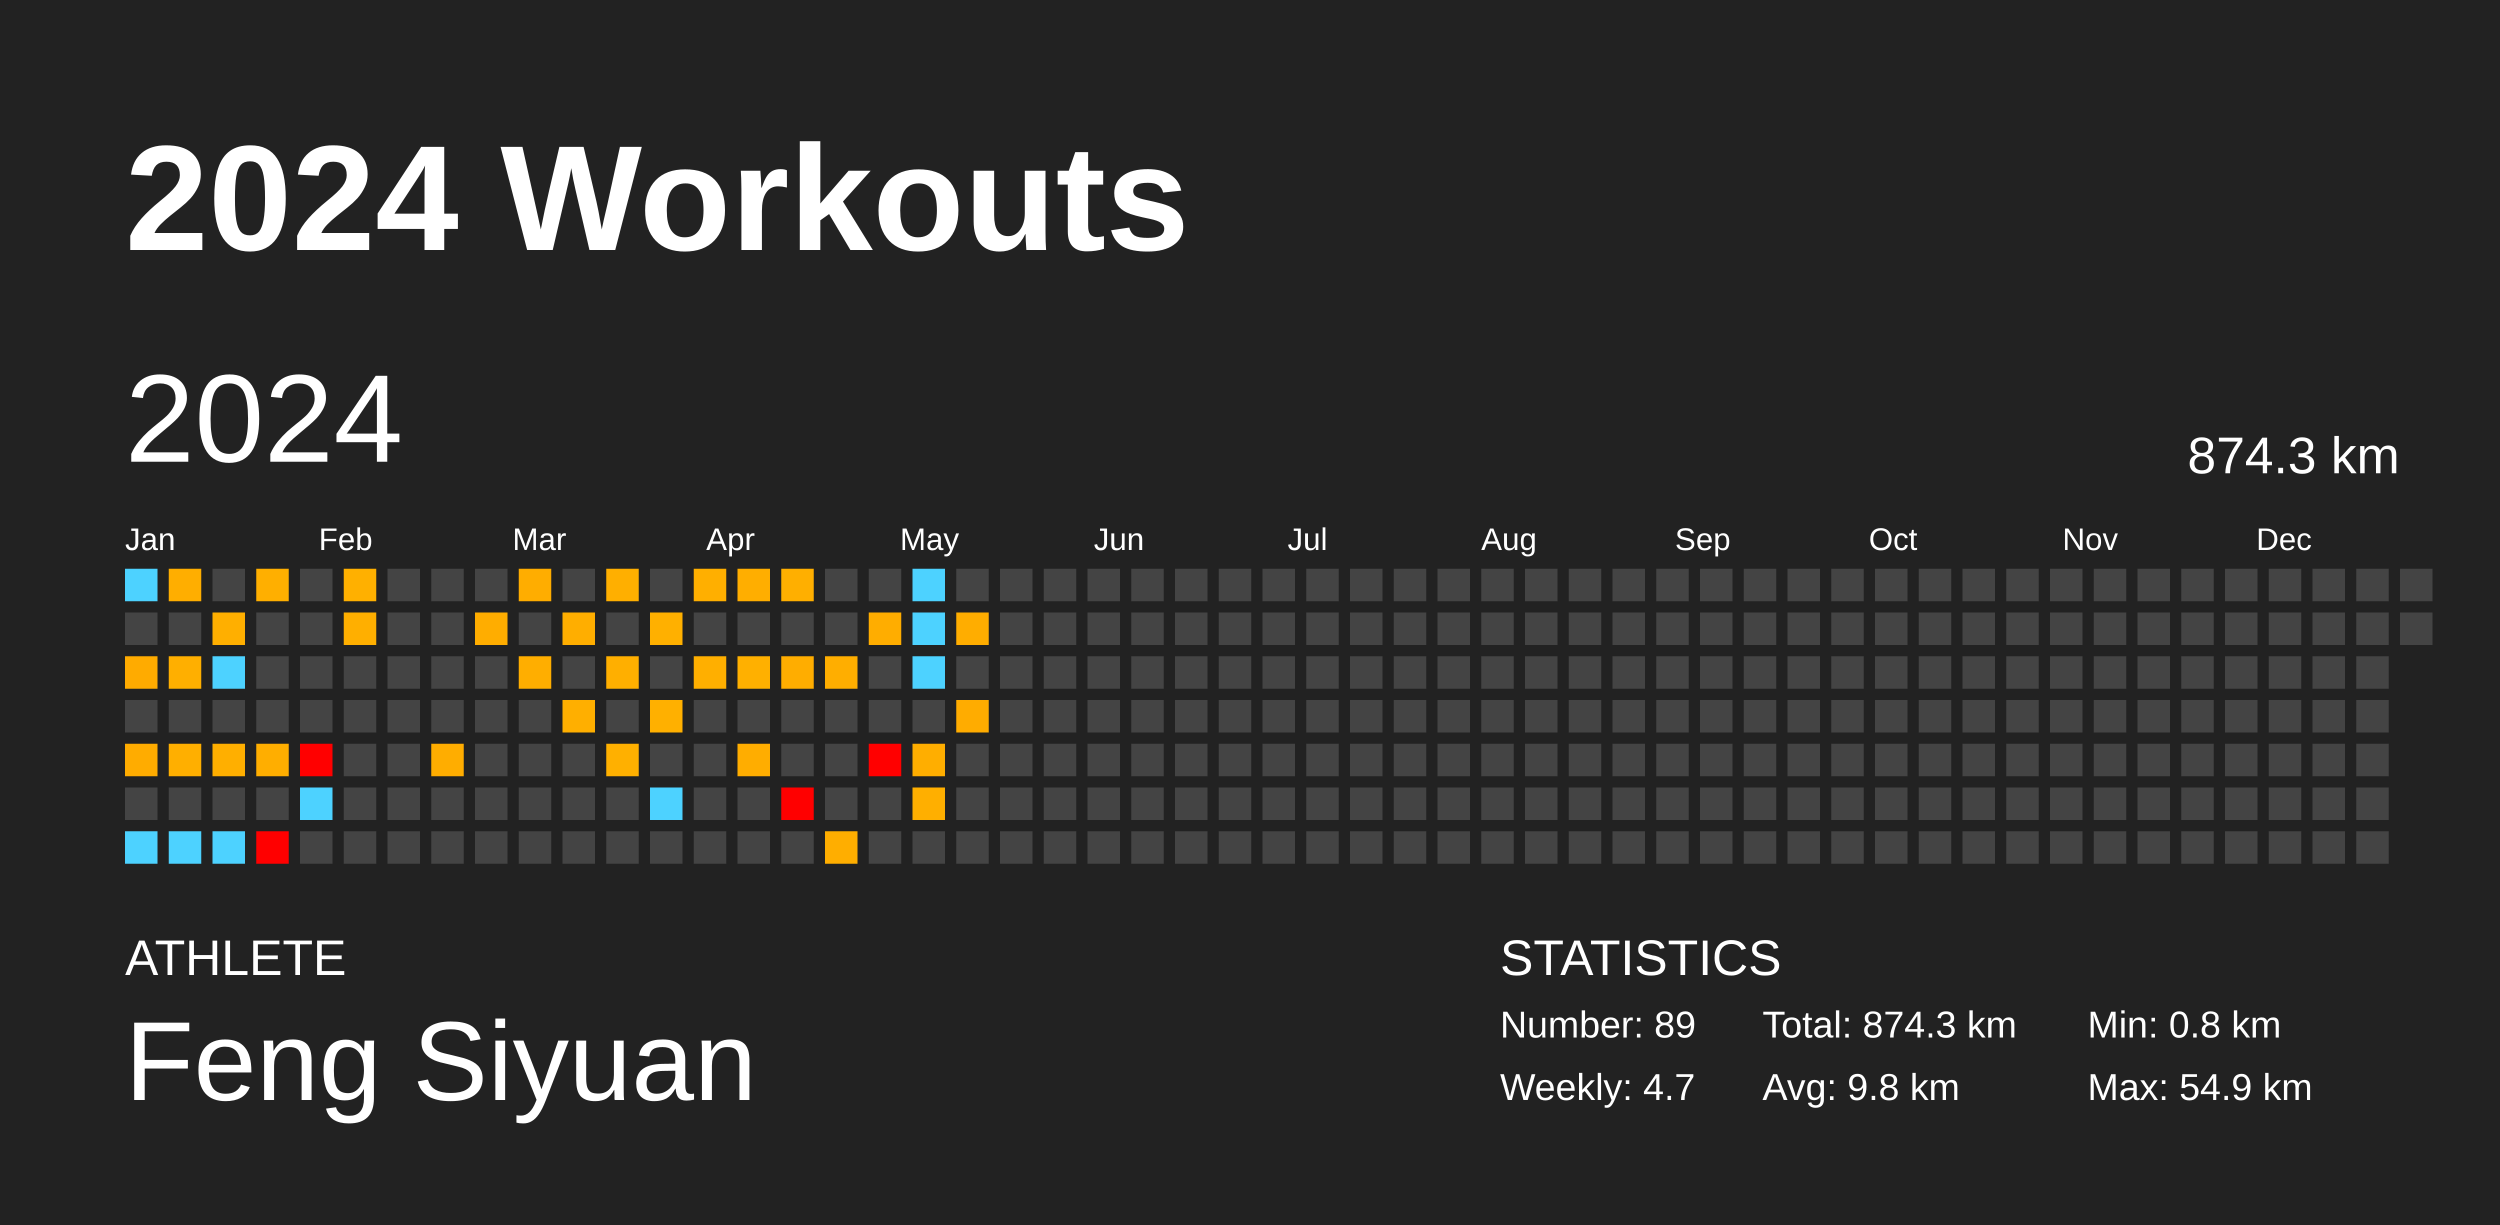
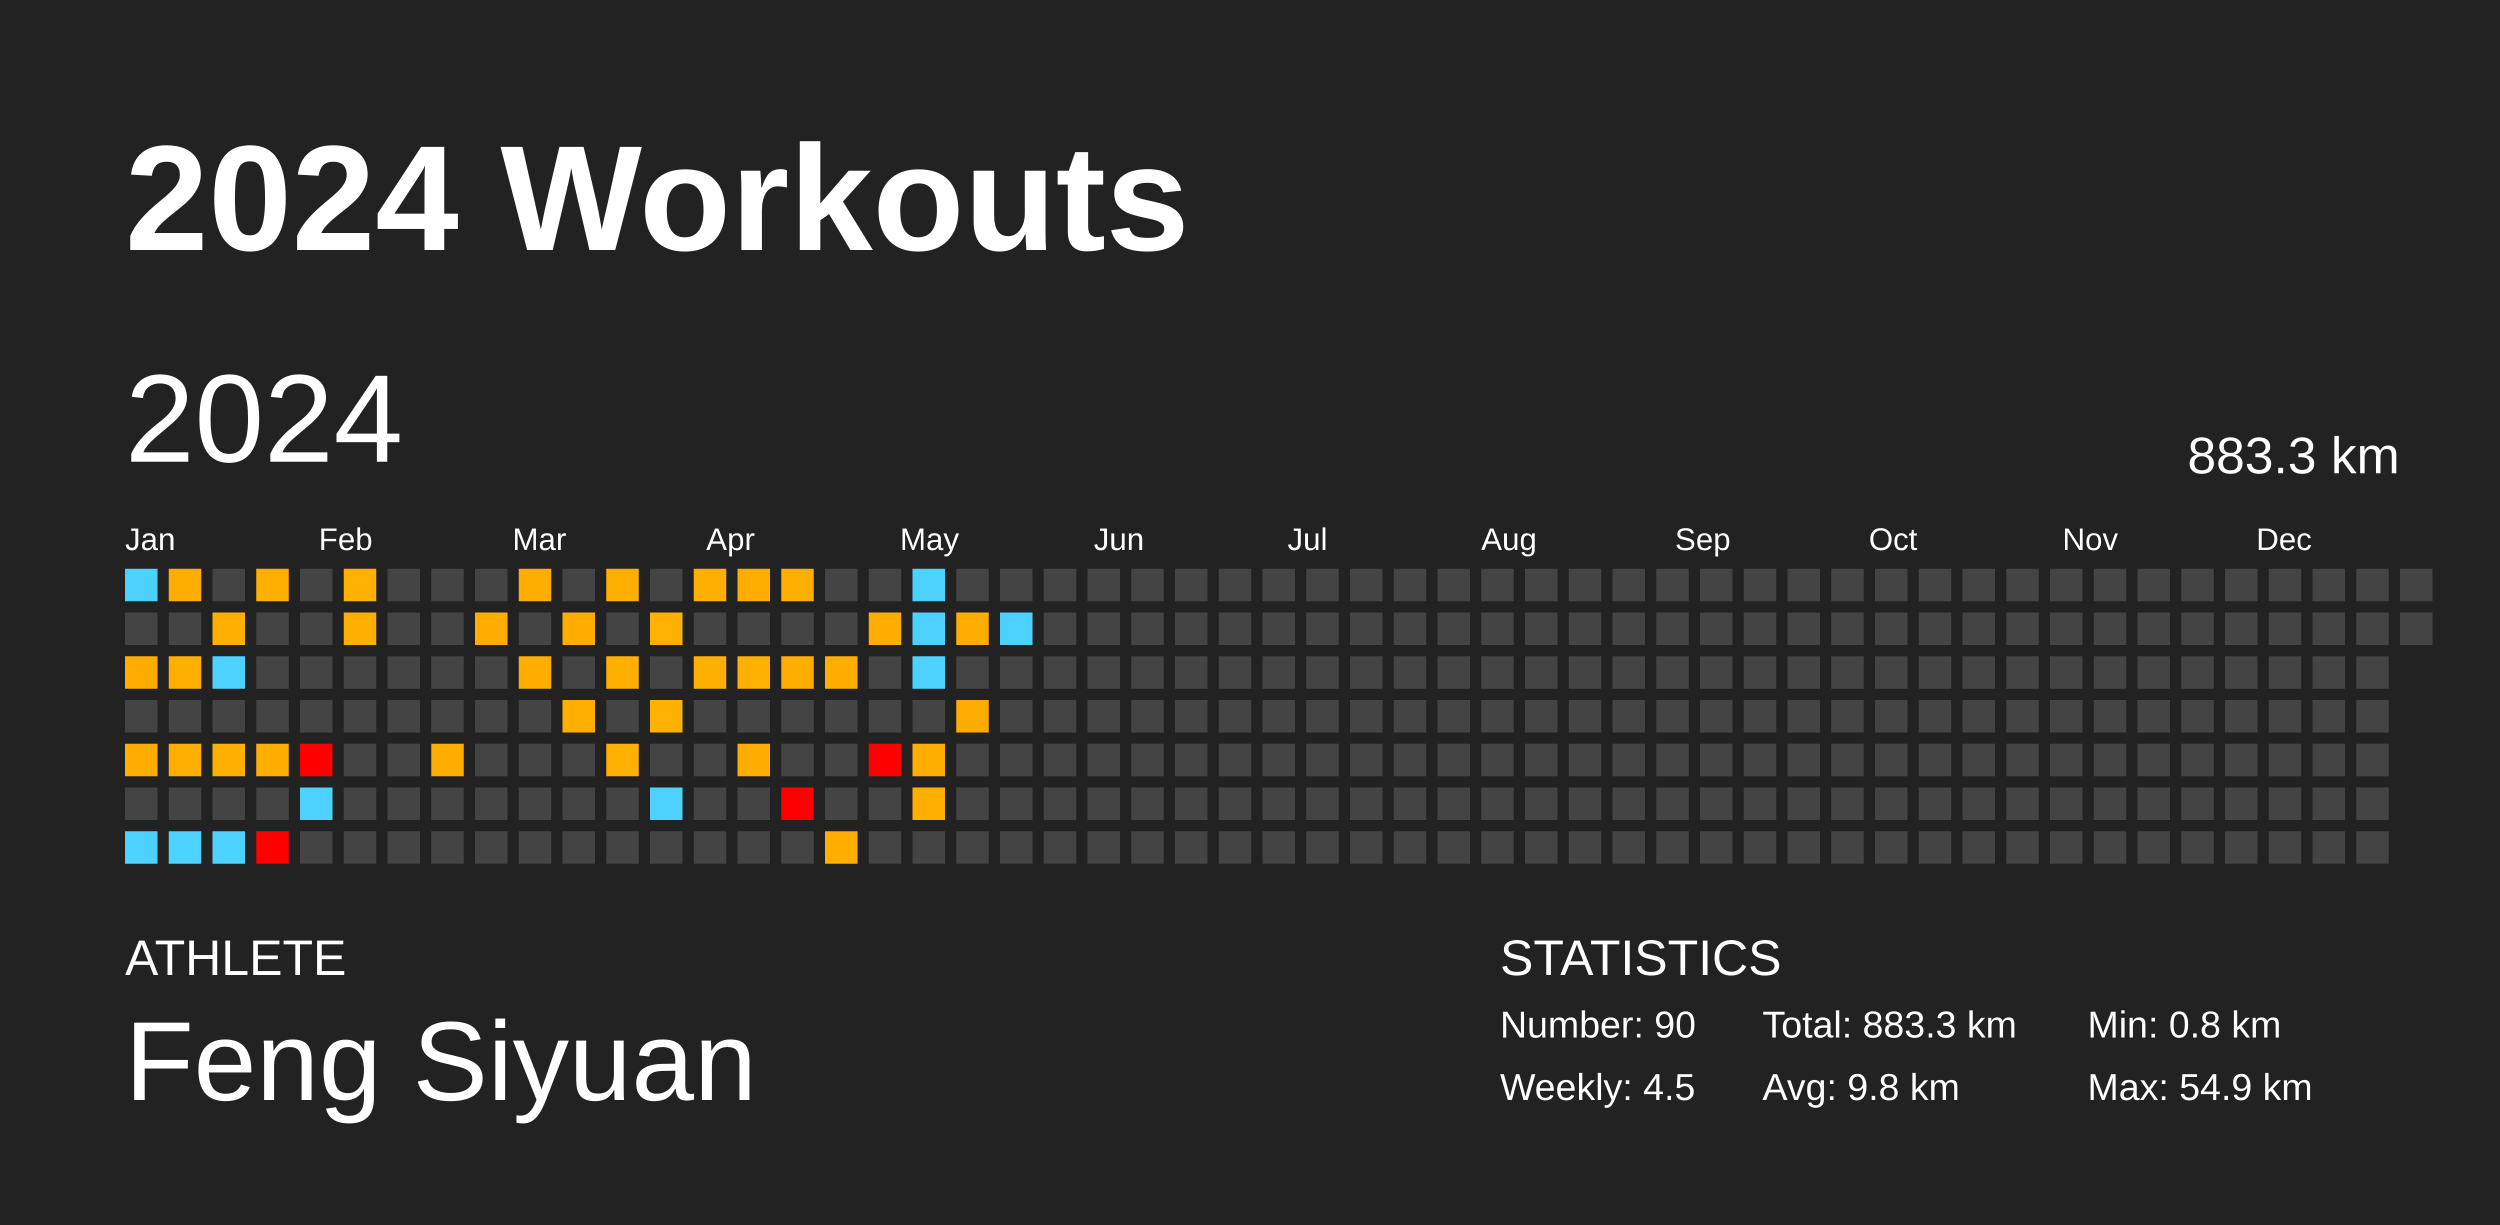
<svg xmlns="http://www.w3.org/2000/svg" baseProfile="full" height="98mm" version="1.1" viewBox="0,0,200,98" width="200mm">
  <defs />
  <rect fill="#222222" height="98" width="200" x="0" y="0" />
  <text fill="#FFFFFF" style="font-size:12px; font-family:Arial; font-weight:bold;" x="10" y="20">2024 Workouts</text>
  <text fill="#FFFFFF" style="font-size:4px; font-family:Arial" x="10" y="78">ATHLETE</text>
  <text fill="#FFFFFF" style="font-size:9px; font-family:Arial" x="10" y="88">Feng Siyuan</text>
  <text fill="#FFFFFF" style="font-size:4px; font-family:Arial" x="120" y="78">STATISTICS</text>
-   <text fill="#FFFFFF" style="font-size:3px; font-family:Arial" x="120" y="83">Number: 89</text>
-   <text fill="#FFFFFF" style="font-size:3px; font-family:Arial" x="120" y="88">Weekly: 4.7</text>
-   <text fill="#FFFFFF" style="font-size:3px; font-family:Arial" x="141" y="83">Total: 874.3 km</text>
+   <text fill="#FFFFFF" style="font-size:3px; font-family:Arial" x="120" y="83">Number: 90</text>
+   <text fill="#FFFFFF" style="font-size:3px; font-family:Arial" x="120" y="88">Weekly: 4.5</text>
+   <text fill="#FFFFFF" style="font-size:3px; font-family:Arial" x="141" y="83">Total: 883.3 km</text>
  <text fill="#FFFFFF" style="font-size:3px; font-family:Arial" x="141" y="88">Avg: 9.8 km</text>
  <text fill="#FFFFFF" style="font-size:3px; font-family:Arial" x="167" y="83">Min: 0.8 km</text>
  <text fill="#FFFFFF" style="font-size:3px; font-family:Arial" x="167" y="88">Max: 54.9 km</text>
  <text dominant-baseline="hanging" fill="#FFFFFF" style="font-size:10.0px; font-family:Arial;" x="10" y="30">2024</text>
-   <text dominant-baseline="hanging" fill="#FFFFFF" style="font-size:4.125px; font-family:Arial;" x="175" y="35">874.3 km</text>
+   <text dominant-baseline="hanging" fill="#FFFFFF" style="font-size:4.125px; font-family:Arial;" x="175" y="35">883.3 km</text>
  <text fill="#FFFFFF" style="font-size:2.5px; font-family:Arial" x="10.0" y="44">Jan</text>
  <text fill="#FFFFFF" style="font-size:2.5px; font-family:Arial" x="25.5" y="44">Feb</text>
  <text fill="#FFFFFF" style="font-size:2.5px; font-family:Arial" x="41.0" y="44">Mar</text>
  <text fill="#FFFFFF" style="font-size:2.5px; font-family:Arial" x="56.5" y="44">Apr</text>
  <text fill="#FFFFFF" style="font-size:2.5px; font-family:Arial" x="72.0" y="44">May</text>
  <text fill="#FFFFFF" style="font-size:2.5px; font-family:Arial" x="87.5" y="44">Jun</text>
  <text fill="#FFFFFF" style="font-size:2.5px; font-family:Arial" x="103.0" y="44">Jul</text>
  <text fill="#FFFFFF" style="font-size:2.5px; font-family:Arial" x="118.5" y="44">Aug</text>
  <text fill="#FFFFFF" style="font-size:2.5px; font-family:Arial" x="134.0" y="44">Sep</text>
  <text fill="#FFFFFF" style="font-size:2.5px; font-family:Arial" x="149.5" y="44">Oct</text>
  <text fill="#FFFFFF" style="font-size:2.5px; font-family:Arial" x="165.0" y="44">Nov</text>
  <text fill="#FFFFFF" style="font-size:2.5px; font-family:Arial" x="180.5" y="44">Dec</text>
  <rect fill="#4dd2ff" height="2.6" width="2.6" x="10.0" y="45.5" />
  <rect fill="#444444" height="2.6" width="2.6" x="10.0" y="49.0" />
  <rect fill="#ffab00" height="2.6" width="2.6" x="10.0" y="52.5" />
  <rect fill="#444444" height="2.6" width="2.6" x="10.0" y="56.0" />
  <rect fill="#ffac00" height="2.6" width="2.6" x="10.0" y="59.5" />
  <rect fill="#444444" height="2.6" width="2.6" x="10.0" y="63.0" />
  <rect fill="#4dd2ff" height="2.6" width="2.6" x="10.0" y="66.5" />
  <rect fill="#ffae00" height="2.6" width="2.6" x="13.5" y="45.5" />
  <rect fill="#444444" height="2.6" width="2.6" x="13.5" y="49.0" />
  <rect fill="#ffaf00" height="2.6" width="2.6" x="13.5" y="52.5" />
  <rect fill="#444444" height="2.6" width="2.6" x="13.5" y="56.0" />
  <rect fill="#ffaf00" height="2.6" width="2.6" x="13.5" y="59.5" />
  <rect fill="#444444" height="2.6" width="2.6" x="13.5" y="63.0" />
  <rect fill="#4dd2ff" height="2.6" width="2.6" x="13.5" y="66.5" />
  <rect fill="#444444" height="2.6" width="2.6" x="17.0" y="45.5" />
  <rect fill="#ffaf00" height="2.6" width="2.6" x="17.0" y="49.0" />
  <rect fill="#4dd2ff" height="2.6" width="2.6" x="17.0" y="52.5" />
  <rect fill="#444444" height="2.6" width="2.6" x="17.0" y="56.0" />
  <rect fill="#ffaf00" height="2.6" width="2.6" x="17.0" y="59.5" />
  <rect fill="#444444" height="2.6" width="2.6" x="17.0" y="63.0" />
  <rect fill="#4dd2ff" height="2.6" width="2.6" x="17.0" y="66.5" />
  <rect fill="#ffaf00" height="2.6" width="2.6" x="20.5" y="45.5" />
  <rect fill="#444444" height="2.6" width="2.6" x="20.5" y="49.0" />
  <rect fill="#444444" height="2.6" width="2.6" x="20.5" y="52.5" />
  <rect fill="#444444" height="2.6" width="2.6" x="20.5" y="56.0" />
  <rect fill="#ffae00" height="2.6" width="2.6" x="20.5" y="59.5" />
  <rect fill="#444444" height="2.6" width="2.6" x="20.5" y="63.0" />
  <rect fill="red" height="2.6" width="2.6" x="20.5" y="66.5" />
  <rect fill="#444444" height="2.6" width="2.6" x="24.0" y="45.5" />
  <rect fill="#444444" height="2.6" width="2.6" x="24.0" y="49.0" />
  <rect fill="#444444" height="2.6" width="2.6" x="24.0" y="52.5" />
  <rect fill="#444444" height="2.6" width="2.6" x="24.0" y="56.0" />
  <rect fill="red" height="2.6" width="2.6" x="24.0" y="59.5" />
  <rect fill="#4dd2ff" height="2.6" width="2.6" x="24.0" y="63.0" />
  <rect fill="#444444" height="2.6" width="2.6" x="24.0" y="66.5" />
  <rect fill="#ffb000" height="2.6" width="2.6" x="27.5" y="45.5" />
  <rect fill="#ffaf00" height="2.6" width="2.6" x="27.5" y="49.0" />
  <rect fill="#444444" height="2.6" width="2.6" x="27.5" y="52.5" />
  <rect fill="#444444" height="2.6" width="2.6" x="27.5" y="56.0" />
  <rect fill="#444444" height="2.6" width="2.6" x="27.5" y="59.5" />
  <rect fill="#444444" height="2.6" width="2.6" x="27.5" y="63.0" />
  <rect fill="#444444" height="2.6" width="2.6" x="27.5" y="66.5" />
  <rect fill="#444444" height="2.6" width="2.6" x="31.0" y="45.5" />
  <rect fill="#444444" height="2.6" width="2.6" x="31.0" y="49.0" />
  <rect fill="#444444" height="2.6" width="2.6" x="31.0" y="52.5" />
  <rect fill="#444444" height="2.6" width="2.6" x="31.0" y="56.0" />
  <rect fill="#444444" height="2.6" width="2.6" x="31.0" y="59.5" />
  <rect fill="#444444" height="2.6" width="2.6" x="31.0" y="63.0" />
  <rect fill="#444444" height="2.6" width="2.6" x="31.0" y="66.5" />
  <rect fill="#444444" height="2.6" width="2.6" x="34.5" y="45.5" />
  <rect fill="#444444" height="2.6" width="2.6" x="34.5" y="49.0" />
  <rect fill="#444444" height="2.6" width="2.6" x="34.5" y="52.5" />
  <rect fill="#444444" height="2.6" width="2.6" x="34.5" y="56.0" />
  <rect fill="#ffad00" height="2.6" width="2.6" x="34.5" y="59.5" />
  <rect fill="#444444" height="2.6" width="2.6" x="34.5" y="63.0" />
  <rect fill="#444444" height="2.6" width="2.6" x="34.5" y="66.5" />
  <rect fill="#444444" height="2.6" width="2.6" x="38.0" y="45.5" />
  <rect fill="#ffad00" height="2.6" width="2.6" x="38.0" y="49.0" />
  <rect fill="#444444" height="2.6" width="2.6" x="38.0" y="52.5" />
  <rect fill="#444444" height="2.6" width="2.6" x="38.0" y="56.0" />
  <rect fill="#444444" height="2.6" width="2.6" x="38.0" y="59.5" />
  <rect fill="#444444" height="2.6" width="2.6" x="38.0" y="63.0" />
  <rect fill="#444444" height="2.6" width="2.6" x="38.0" y="66.5" />
  <rect fill="#ffad00" height="2.6" width="2.6" x="41.5" y="45.5" />
  <rect fill="#444444" height="2.6" width="2.6" x="41.5" y="49.0" />
  <rect fill="#ffae00" height="2.6" width="2.6" x="41.5" y="52.5" />
  <rect fill="#444444" height="2.6" width="2.6" x="41.5" y="56.0" />
  <rect fill="#444444" height="2.6" width="2.6" x="41.5" y="59.5" />
  <rect fill="#444444" height="2.6" width="2.6" x="41.5" y="63.0" />
  <rect fill="#444444" height="2.6" width="2.6" x="41.5" y="66.5" />
  <rect fill="#444444" height="2.6" width="2.6" x="45.0" y="45.5" />
  <rect fill="#ffae00" height="2.6" width="2.6" x="45.0" y="49.0" />
  <rect fill="#444444" height="2.6" width="2.6" x="45.0" y="52.5" />
  <rect fill="#ffaf00" height="2.6" width="2.6" x="45.0" y="56.0" />
  <rect fill="#444444" height="2.6" width="2.6" x="45.0" y="59.5" />
  <rect fill="#444444" height="2.6" width="2.6" x="45.0" y="63.0" />
  <rect fill="#444444" height="2.6" width="2.6" x="45.0" y="66.5" />
  <rect fill="#ffaf00" height="2.6" width="2.6" x="48.5" y="45.5" />
  <rect fill="#444444" height="2.6" width="2.6" x="48.5" y="49.0" />
  <rect fill="#ffaf00" height="2.6" width="2.6" x="48.5" y="52.5" />
  <rect fill="#444444" height="2.6" width="2.6" x="48.5" y="56.0" />
  <rect fill="#ffb000" height="2.6" width="2.6" x="48.5" y="59.5" />
  <rect fill="#444444" height="2.6" width="2.6" x="48.5" y="63.0" />
  <rect fill="#444444" height="2.6" width="2.6" x="48.5" y="66.5" />
  <rect fill="#444444" height="2.6" width="2.6" x="52.0" y="45.5" />
  <rect fill="#ffb000" height="2.6" width="2.6" x="52.0" y="49.0" />
  <rect fill="#444444" height="2.6" width="2.6" x="52.0" y="52.5" />
  <rect fill="#ffb000" height="2.6" width="2.6" x="52.0" y="56.0" />
  <rect fill="#444444" height="2.6" width="2.6" x="52.0" y="59.5" />
  <rect fill="#4dd2ff" height="2.6" width="2.6" x="52.0" y="63.0" />
  <rect fill="#444444" height="2.6" width="2.6" x="52.0" y="66.5" />
  <rect fill="#ffaf00" height="2.6" width="2.6" x="55.5" y="45.5" />
  <rect fill="#444444" height="2.6" width="2.6" x="55.5" y="49.0" />
  <rect fill="#ffaf00" height="2.6" width="2.6" x="55.5" y="52.5" />
  <rect fill="#444444" height="2.6" width="2.6" x="55.5" y="56.0" />
  <rect fill="#444444" height="2.6" width="2.6" x="55.5" y="59.5" />
  <rect fill="#444444" height="2.6" width="2.6" x="55.5" y="63.0" />
  <rect fill="#444444" height="2.6" width="2.6" x="55.5" y="66.5" />
  <rect fill="#ffae00" height="2.6" width="2.6" x="59.0" y="45.5" />
  <rect fill="#444444" height="2.6" width="2.6" x="59.0" y="49.0" />
  <rect fill="#ffb000" height="2.6" width="2.6" x="59.0" y="52.5" />
  <rect fill="#444444" height="2.6" width="2.6" x="59.0" y="56.0" />
  <rect fill="#ffad00" height="2.6" width="2.6" x="59.0" y="59.5" />
  <rect fill="#444444" height="2.6" width="2.6" x="59.0" y="63.0" />
  <rect fill="#444444" height="2.6" width="2.6" x="59.0" y="66.5" />
  <rect fill="#ffaf00" height="2.6" width="2.6" x="62.5" y="45.5" />
  <rect fill="#444444" height="2.6" width="2.6" x="62.5" y="49.0" />
  <rect fill="#ffad00" height="2.6" width="2.6" x="62.5" y="52.5" />
  <rect fill="#444444" height="2.6" width="2.6" x="62.5" y="56.0" />
  <rect fill="#444444" height="2.6" width="2.6" x="62.5" y="59.5" />
  <rect fill="red" height="2.6" width="2.6" x="62.5" y="63.0" />
  <rect fill="#444444" height="2.6" width="2.6" x="62.5" y="66.5" />
  <rect fill="#444444" height="2.6" width="2.6" x="66.0" y="45.5" />
  <rect fill="#444444" height="2.6" width="2.6" x="66.0" y="49.0" />
  <rect fill="#ffae00" height="2.6" width="2.6" x="66.0" y="52.5" />
  <rect fill="#444444" height="2.6" width="2.6" x="66.0" y="56.0" />
  <rect fill="#444444" height="2.6" width="2.6" x="66.0" y="59.5" />
  <rect fill="#444444" height="2.6" width="2.6" x="66.0" y="63.0" />
  <rect fill="#ffae00" height="2.6" width="2.6" x="66.0" y="66.5" />
  <rect fill="#444444" height="2.6" width="2.6" x="69.5" y="45.5" />
  <rect fill="#ffad00" height="2.6" width="2.6" x="69.5" y="49.0" />
  <rect fill="#444444" height="2.6" width="2.6" x="69.5" y="52.5" />
  <rect fill="#444444" height="2.6" width="2.6" x="69.5" y="56.0" />
  <rect fill="red" height="2.6" width="2.6" x="69.5" y="59.5" />
  <rect fill="#444444" height="2.6" width="2.6" x="69.5" y="63.0" />
  <rect fill="#444444" height="2.6" width="2.6" x="69.5" y="66.5" />
  <rect fill="#4dd2ff" height="2.6" width="2.6" x="73.0" y="45.5" />
  <rect fill="#4dd2ff" height="2.6" width="2.6" x="73.0" y="49.0" />
  <rect fill="#4dd2ff" height="2.6" width="2.6" x="73.0" y="52.5" />
  <rect fill="#444444" height="2.6" width="2.6" x="73.0" y="56.0" />
  <rect fill="#ffae00" height="2.6" width="2.6" x="73.0" y="59.5" />
  <rect fill="#ffaf00" height="2.6" width="2.6" x="73.0" y="63.0" />
  <rect fill="#444444" height="2.6" width="2.6" x="73.0" y="66.5" />
  <rect fill="#444444" height="2.6" width="2.6" x="76.5" y="45.5" />
  <rect fill="#ffad00" height="2.6" width="2.6" x="76.5" y="49.0" />
  <rect fill="#444444" height="2.6" width="2.6" x="76.5" y="52.5" />
  <rect fill="#ffac00" height="2.6" width="2.6" x="76.5" y="56.0" />
  <rect fill="#444444" height="2.6" width="2.6" x="76.5" y="59.5" />
  <rect fill="#444444" height="2.6" width="2.6" x="76.5" y="63.0" />
  <rect fill="#444444" height="2.6" width="2.6" x="76.5" y="66.5" />
  <rect fill="#444444" height="2.6" width="2.6" x="80.0" y="45.5" />
-   <rect fill="#444444" height="2.6" width="2.6" x="80.0" y="49.0" />
+   <rect fill="#4dd2ff" height="2.6" width="2.6" x="80.0" y="49.0" />
  <rect fill="#444444" height="2.6" width="2.6" x="80.0" y="52.5" />
  <rect fill="#444444" height="2.6" width="2.6" x="80.0" y="56.0" />
  <rect fill="#444444" height="2.6" width="2.6" x="80.0" y="59.5" />
  <rect fill="#444444" height="2.6" width="2.6" x="80.0" y="63.0" />
  <rect fill="#444444" height="2.6" width="2.6" x="80.0" y="66.5" />
  <rect fill="#444444" height="2.6" width="2.6" x="83.5" y="45.5" />
  <rect fill="#444444" height="2.6" width="2.6" x="83.5" y="49.0" />
  <rect fill="#444444" height="2.6" width="2.6" x="83.5" y="52.5" />
  <rect fill="#444444" height="2.6" width="2.6" x="83.5" y="56.0" />
  <rect fill="#444444" height="2.6" width="2.6" x="83.5" y="59.5" />
  <rect fill="#444444" height="2.6" width="2.6" x="83.5" y="63.0" />
  <rect fill="#444444" height="2.6" width="2.6" x="83.5" y="66.5" />
  <rect fill="#444444" height="2.6" width="2.6" x="87.0" y="45.5" />
  <rect fill="#444444" height="2.6" width="2.6" x="87.0" y="49.0" />
  <rect fill="#444444" height="2.6" width="2.6" x="87.0" y="52.5" />
  <rect fill="#444444" height="2.6" width="2.6" x="87.0" y="56.0" />
  <rect fill="#444444" height="2.6" width="2.6" x="87.0" y="59.5" />
  <rect fill="#444444" height="2.6" width="2.6" x="87.0" y="63.0" />
  <rect fill="#444444" height="2.6" width="2.6" x="87.0" y="66.5" />
  <rect fill="#444444" height="2.6" width="2.6" x="90.5" y="45.5" />
  <rect fill="#444444" height="2.6" width="2.6" x="90.5" y="49.0" />
  <rect fill="#444444" height="2.6" width="2.6" x="90.5" y="52.5" />
  <rect fill="#444444" height="2.6" width="2.6" x="90.5" y="56.0" />
  <rect fill="#444444" height="2.6" width="2.6" x="90.5" y="59.5" />
  <rect fill="#444444" height="2.6" width="2.6" x="90.5" y="63.0" />
  <rect fill="#444444" height="2.6" width="2.6" x="90.5" y="66.5" />
  <rect fill="#444444" height="2.6" width="2.6" x="94.0" y="45.5" />
  <rect fill="#444444" height="2.6" width="2.6" x="94.0" y="49.0" />
  <rect fill="#444444" height="2.6" width="2.6" x="94.0" y="52.5" />
  <rect fill="#444444" height="2.6" width="2.6" x="94.0" y="56.0" />
  <rect fill="#444444" height="2.6" width="2.6" x="94.0" y="59.5" />
  <rect fill="#444444" height="2.6" width="2.6" x="94.0" y="63.0" />
  <rect fill="#444444" height="2.6" width="2.6" x="94.0" y="66.5" />
  <rect fill="#444444" height="2.6" width="2.6" x="97.5" y="45.5" />
  <rect fill="#444444" height="2.6" width="2.6" x="97.5" y="49.0" />
  <rect fill="#444444" height="2.6" width="2.6" x="97.5" y="52.5" />
  <rect fill="#444444" height="2.6" width="2.6" x="97.5" y="56.0" />
  <rect fill="#444444" height="2.6" width="2.6" x="97.5" y="59.5" />
  <rect fill="#444444" height="2.6" width="2.6" x="97.5" y="63.0" />
  <rect fill="#444444" height="2.6" width="2.6" x="97.5" y="66.5" />
  <rect fill="#444444" height="2.6" width="2.6" x="101.0" y="45.5" />
  <rect fill="#444444" height="2.6" width="2.6" x="101.0" y="49.0" />
  <rect fill="#444444" height="2.6" width="2.6" x="101.0" y="52.5" />
  <rect fill="#444444" height="2.6" width="2.6" x="101.0" y="56.0" />
  <rect fill="#444444" height="2.6" width="2.6" x="101.0" y="59.5" />
  <rect fill="#444444" height="2.6" width="2.6" x="101.0" y="63.0" />
  <rect fill="#444444" height="2.6" width="2.6" x="101.0" y="66.5" />
  <rect fill="#444444" height="2.6" width="2.6" x="104.5" y="45.5" />
  <rect fill="#444444" height="2.6" width="2.6" x="104.5" y="49.0" />
  <rect fill="#444444" height="2.6" width="2.6" x="104.5" y="52.5" />
  <rect fill="#444444" height="2.6" width="2.6" x="104.5" y="56.0" />
  <rect fill="#444444" height="2.6" width="2.6" x="104.5" y="59.5" />
  <rect fill="#444444" height="2.6" width="2.6" x="104.5" y="63.0" />
  <rect fill="#444444" height="2.6" width="2.6" x="104.5" y="66.5" />
  <rect fill="#444444" height="2.6" width="2.6" x="108.0" y="45.5" />
  <rect fill="#444444" height="2.6" width="2.6" x="108.0" y="49.0" />
  <rect fill="#444444" height="2.6" width="2.6" x="108.0" y="52.5" />
  <rect fill="#444444" height="2.6" width="2.6" x="108.0" y="56.0" />
  <rect fill="#444444" height="2.6" width="2.6" x="108.0" y="59.5" />
  <rect fill="#444444" height="2.6" width="2.6" x="108.0" y="63.0" />
  <rect fill="#444444" height="2.6" width="2.6" x="108.0" y="66.5" />
  <rect fill="#444444" height="2.6" width="2.6" x="111.5" y="45.5" />
  <rect fill="#444444" height="2.6" width="2.6" x="111.5" y="49.0" />
  <rect fill="#444444" height="2.6" width="2.6" x="111.5" y="52.5" />
  <rect fill="#444444" height="2.6" width="2.6" x="111.5" y="56.0" />
  <rect fill="#444444" height="2.6" width="2.6" x="111.5" y="59.5" />
  <rect fill="#444444" height="2.6" width="2.6" x="111.5" y="63.0" />
  <rect fill="#444444" height="2.6" width="2.6" x="111.5" y="66.5" />
  <rect fill="#444444" height="2.6" width="2.6" x="115.0" y="45.5" />
  <rect fill="#444444" height="2.6" width="2.6" x="115.0" y="49.0" />
  <rect fill="#444444" height="2.6" width="2.6" x="115.0" y="52.5" />
  <rect fill="#444444" height="2.6" width="2.6" x="115.0" y="56.0" />
  <rect fill="#444444" height="2.6" width="2.6" x="115.0" y="59.5" />
  <rect fill="#444444" height="2.6" width="2.6" x="115.0" y="63.0" />
  <rect fill="#444444" height="2.6" width="2.6" x="115.0" y="66.5" />
  <rect fill="#444444" height="2.6" width="2.6" x="118.5" y="45.5" />
  <rect fill="#444444" height="2.6" width="2.6" x="118.5" y="49.0" />
  <rect fill="#444444" height="2.6" width="2.6" x="118.5" y="52.5" />
  <rect fill="#444444" height="2.6" width="2.6" x="118.5" y="56.0" />
  <rect fill="#444444" height="2.6" width="2.6" x="118.5" y="59.5" />
  <rect fill="#444444" height="2.6" width="2.6" x="118.5" y="63.0" />
  <rect fill="#444444" height="2.6" width="2.6" x="118.5" y="66.5" />
  <rect fill="#444444" height="2.6" width="2.6" x="122.0" y="45.5" />
  <rect fill="#444444" height="2.6" width="2.6" x="122.0" y="49.0" />
  <rect fill="#444444" height="2.6" width="2.6" x="122.0" y="52.5" />
  <rect fill="#444444" height="2.6" width="2.6" x="122.0" y="56.0" />
  <rect fill="#444444" height="2.6" width="2.6" x="122.0" y="59.5" />
  <rect fill="#444444" height="2.6" width="2.6" x="122.0" y="63.0" />
  <rect fill="#444444" height="2.6" width="2.6" x="122.0" y="66.5" />
  <rect fill="#444444" height="2.6" width="2.6" x="125.5" y="45.5" />
  <rect fill="#444444" height="2.6" width="2.6" x="125.5" y="49.0" />
  <rect fill="#444444" height="2.6" width="2.6" x="125.5" y="52.5" />
  <rect fill="#444444" height="2.6" width="2.6" x="125.5" y="56.0" />
  <rect fill="#444444" height="2.6" width="2.6" x="125.5" y="59.5" />
  <rect fill="#444444" height="2.6" width="2.6" x="125.5" y="63.0" />
  <rect fill="#444444" height="2.6" width="2.6" x="125.5" y="66.5" />
  <rect fill="#444444" height="2.6" width="2.6" x="129.0" y="45.5" />
  <rect fill="#444444" height="2.6" width="2.6" x="129.0" y="49.0" />
  <rect fill="#444444" height="2.6" width="2.6" x="129.0" y="52.5" />
  <rect fill="#444444" height="2.6" width="2.6" x="129.0" y="56.0" />
  <rect fill="#444444" height="2.6" width="2.6" x="129.0" y="59.5" />
  <rect fill="#444444" height="2.6" width="2.6" x="129.0" y="63.0" />
  <rect fill="#444444" height="2.6" width="2.6" x="129.0" y="66.5" />
  <rect fill="#444444" height="2.6" width="2.6" x="132.5" y="45.5" />
  <rect fill="#444444" height="2.6" width="2.6" x="132.5" y="49.0" />
  <rect fill="#444444" height="2.6" width="2.6" x="132.5" y="52.5" />
  <rect fill="#444444" height="2.6" width="2.6" x="132.5" y="56.0" />
  <rect fill="#444444" height="2.6" width="2.6" x="132.5" y="59.5" />
  <rect fill="#444444" height="2.6" width="2.6" x="132.5" y="63.0" />
  <rect fill="#444444" height="2.6" width="2.6" x="132.5" y="66.5" />
  <rect fill="#444444" height="2.6" width="2.6" x="136.0" y="45.5" />
  <rect fill="#444444" height="2.6" width="2.6" x="136.0" y="49.0" />
  <rect fill="#444444" height="2.6" width="2.6" x="136.0" y="52.5" />
  <rect fill="#444444" height="2.6" width="2.6" x="136.0" y="56.0" />
  <rect fill="#444444" height="2.6" width="2.6" x="136.0" y="59.5" />
  <rect fill="#444444" height="2.6" width="2.6" x="136.0" y="63.0" />
  <rect fill="#444444" height="2.6" width="2.6" x="136.0" y="66.5" />
  <rect fill="#444444" height="2.6" width="2.6" x="139.5" y="45.5" />
  <rect fill="#444444" height="2.6" width="2.6" x="139.5" y="49.0" />
  <rect fill="#444444" height="2.6" width="2.6" x="139.5" y="52.5" />
  <rect fill="#444444" height="2.6" width="2.6" x="139.5" y="56.0" />
  <rect fill="#444444" height="2.6" width="2.6" x="139.5" y="59.5" />
  <rect fill="#444444" height="2.6" width="2.6" x="139.5" y="63.0" />
  <rect fill="#444444" height="2.6" width="2.6" x="139.5" y="66.5" />
  <rect fill="#444444" height="2.6" width="2.6" x="143.0" y="45.5" />
  <rect fill="#444444" height="2.6" width="2.6" x="143.0" y="49.0" />
  <rect fill="#444444" height="2.6" width="2.6" x="143.0" y="52.5" />
  <rect fill="#444444" height="2.6" width="2.6" x="143.0" y="56.0" />
  <rect fill="#444444" height="2.6" width="2.6" x="143.0" y="59.5" />
  <rect fill="#444444" height="2.6" width="2.6" x="143.0" y="63.0" />
  <rect fill="#444444" height="2.6" width="2.6" x="143.0" y="66.5" />
  <rect fill="#444444" height="2.6" width="2.6" x="146.5" y="45.5" />
  <rect fill="#444444" height="2.6" width="2.6" x="146.5" y="49.0" />
  <rect fill="#444444" height="2.6" width="2.6" x="146.5" y="52.5" />
  <rect fill="#444444" height="2.6" width="2.6" x="146.5" y="56.0" />
  <rect fill="#444444" height="2.6" width="2.6" x="146.5" y="59.5" />
  <rect fill="#444444" height="2.6" width="2.6" x="146.5" y="63.0" />
  <rect fill="#444444" height="2.6" width="2.6" x="146.5" y="66.5" />
  <rect fill="#444444" height="2.6" width="2.6" x="150.0" y="45.5" />
  <rect fill="#444444" height="2.6" width="2.6" x="150.0" y="49.0" />
  <rect fill="#444444" height="2.6" width="2.6" x="150.0" y="52.5" />
  <rect fill="#444444" height="2.6" width="2.6" x="150.0" y="56.0" />
  <rect fill="#444444" height="2.6" width="2.6" x="150.0" y="59.5" />
  <rect fill="#444444" height="2.6" width="2.6" x="150.0" y="63.0" />
  <rect fill="#444444" height="2.6" width="2.6" x="150.0" y="66.5" />
  <rect fill="#444444" height="2.6" width="2.6" x="153.5" y="45.5" />
  <rect fill="#444444" height="2.6" width="2.6" x="153.5" y="49.0" />
  <rect fill="#444444" height="2.6" width="2.6" x="153.5" y="52.5" />
  <rect fill="#444444" height="2.6" width="2.6" x="153.5" y="56.0" />
  <rect fill="#444444" height="2.6" width="2.6" x="153.5" y="59.5" />
  <rect fill="#444444" height="2.6" width="2.6" x="153.5" y="63.0" />
  <rect fill="#444444" height="2.6" width="2.6" x="153.5" y="66.5" />
  <rect fill="#444444" height="2.6" width="2.6" x="157.0" y="45.5" />
  <rect fill="#444444" height="2.6" width="2.6" x="157.0" y="49.0" />
  <rect fill="#444444" height="2.6" width="2.6" x="157.0" y="52.5" />
  <rect fill="#444444" height="2.6" width="2.6" x="157.0" y="56.0" />
  <rect fill="#444444" height="2.6" width="2.6" x="157.0" y="59.5" />
  <rect fill="#444444" height="2.6" width="2.6" x="157.0" y="63.0" />
  <rect fill="#444444" height="2.6" width="2.6" x="157.0" y="66.5" />
  <rect fill="#444444" height="2.6" width="2.6" x="160.5" y="45.5" />
  <rect fill="#444444" height="2.6" width="2.6" x="160.5" y="49.0" />
  <rect fill="#444444" height="2.6" width="2.6" x="160.5" y="52.5" />
  <rect fill="#444444" height="2.6" width="2.6" x="160.5" y="56.0" />
  <rect fill="#444444" height="2.6" width="2.6" x="160.5" y="59.5" />
  <rect fill="#444444" height="2.6" width="2.6" x="160.5" y="63.0" />
  <rect fill="#444444" height="2.6" width="2.6" x="160.5" y="66.5" />
  <rect fill="#444444" height="2.6" width="2.6" x="164.0" y="45.5" />
  <rect fill="#444444" height="2.6" width="2.6" x="164.0" y="49.0" />
  <rect fill="#444444" height="2.6" width="2.6" x="164.0" y="52.5" />
  <rect fill="#444444" height="2.6" width="2.6" x="164.0" y="56.0" />
  <rect fill="#444444" height="2.6" width="2.6" x="164.0" y="59.5" />
  <rect fill="#444444" height="2.6" width="2.6" x="164.0" y="63.0" />
  <rect fill="#444444" height="2.6" width="2.6" x="164.0" y="66.5" />
  <rect fill="#444444" height="2.6" width="2.6" x="167.5" y="45.5" />
  <rect fill="#444444" height="2.6" width="2.6" x="167.5" y="49.0" />
  <rect fill="#444444" height="2.6" width="2.6" x="167.5" y="52.5" />
  <rect fill="#444444" height="2.6" width="2.6" x="167.5" y="56.0" />
  <rect fill="#444444" height="2.6" width="2.6" x="167.5" y="59.5" />
  <rect fill="#444444" height="2.6" width="2.6" x="167.5" y="63.0" />
  <rect fill="#444444" height="2.6" width="2.6" x="167.5" y="66.5" />
  <rect fill="#444444" height="2.6" width="2.6" x="171.0" y="45.5" />
  <rect fill="#444444" height="2.6" width="2.6" x="171.0" y="49.0" />
  <rect fill="#444444" height="2.6" width="2.6" x="171.0" y="52.5" />
  <rect fill="#444444" height="2.6" width="2.6" x="171.0" y="56.0" />
  <rect fill="#444444" height="2.6" width="2.6" x="171.0" y="59.5" />
  <rect fill="#444444" height="2.6" width="2.6" x="171.0" y="63.0" />
  <rect fill="#444444" height="2.6" width="2.6" x="171.0" y="66.5" />
  <rect fill="#444444" height="2.6" width="2.6" x="174.5" y="45.5" />
  <rect fill="#444444" height="2.6" width="2.6" x="174.5" y="49.0" />
  <rect fill="#444444" height="2.6" width="2.6" x="174.5" y="52.5" />
  <rect fill="#444444" height="2.6" width="2.6" x="174.5" y="56.0" />
  <rect fill="#444444" height="2.6" width="2.6" x="174.5" y="59.5" />
  <rect fill="#444444" height="2.6" width="2.6" x="174.5" y="63.0" />
  <rect fill="#444444" height="2.6" width="2.6" x="174.5" y="66.5" />
  <rect fill="#444444" height="2.6" width="2.6" x="178.0" y="45.5" />
  <rect fill="#444444" height="2.6" width="2.6" x="178.0" y="49.0" />
  <rect fill="#444444" height="2.6" width="2.6" x="178.0" y="52.5" />
  <rect fill="#444444" height="2.6" width="2.6" x="178.0" y="56.0" />
  <rect fill="#444444" height="2.6" width="2.6" x="178.0" y="59.5" />
  <rect fill="#444444" height="2.6" width="2.6" x="178.0" y="63.0" />
  <rect fill="#444444" height="2.6" width="2.6" x="178.0" y="66.5" />
  <rect fill="#444444" height="2.6" width="2.6" x="181.5" y="45.5" />
  <rect fill="#444444" height="2.6" width="2.6" x="181.5" y="49.0" />
  <rect fill="#444444" height="2.6" width="2.6" x="181.5" y="52.5" />
  <rect fill="#444444" height="2.6" width="2.6" x="181.5" y="56.0" />
  <rect fill="#444444" height="2.6" width="2.6" x="181.5" y="59.5" />
  <rect fill="#444444" height="2.6" width="2.6" x="181.5" y="63.0" />
  <rect fill="#444444" height="2.6" width="2.6" x="181.5" y="66.5" />
  <rect fill="#444444" height="2.6" width="2.6" x="185.0" y="45.5" />
  <rect fill="#444444" height="2.6" width="2.6" x="185.0" y="49.0" />
  <rect fill="#444444" height="2.6" width="2.6" x="185.0" y="52.5" />
  <rect fill="#444444" height="2.6" width="2.6" x="185.0" y="56.0" />
  <rect fill="#444444" height="2.6" width="2.6" x="185.0" y="59.5" />
  <rect fill="#444444" height="2.6" width="2.6" x="185.0" y="63.0" />
  <rect fill="#444444" height="2.6" width="2.6" x="185.0" y="66.5" />
  <rect fill="#444444" height="2.6" width="2.6" x="188.5" y="45.5" />
  <rect fill="#444444" height="2.6" width="2.6" x="188.5" y="49.0" />
  <rect fill="#444444" height="2.6" width="2.6" x="188.5" y="52.5" />
  <rect fill="#444444" height="2.6" width="2.6" x="188.5" y="56.0" />
  <rect fill="#444444" height="2.6" width="2.6" x="188.5" y="59.5" />
  <rect fill="#444444" height="2.6" width="2.6" x="188.5" y="63.0" />
  <rect fill="#444444" height="2.6" width="2.6" x="188.5" y="66.5" />
  <rect fill="#444444" height="2.6" width="2.6" x="192.0" y="45.5" />
  <rect fill="#444444" height="2.6" width="2.6" x="192.0" y="49.0" />
</svg>
